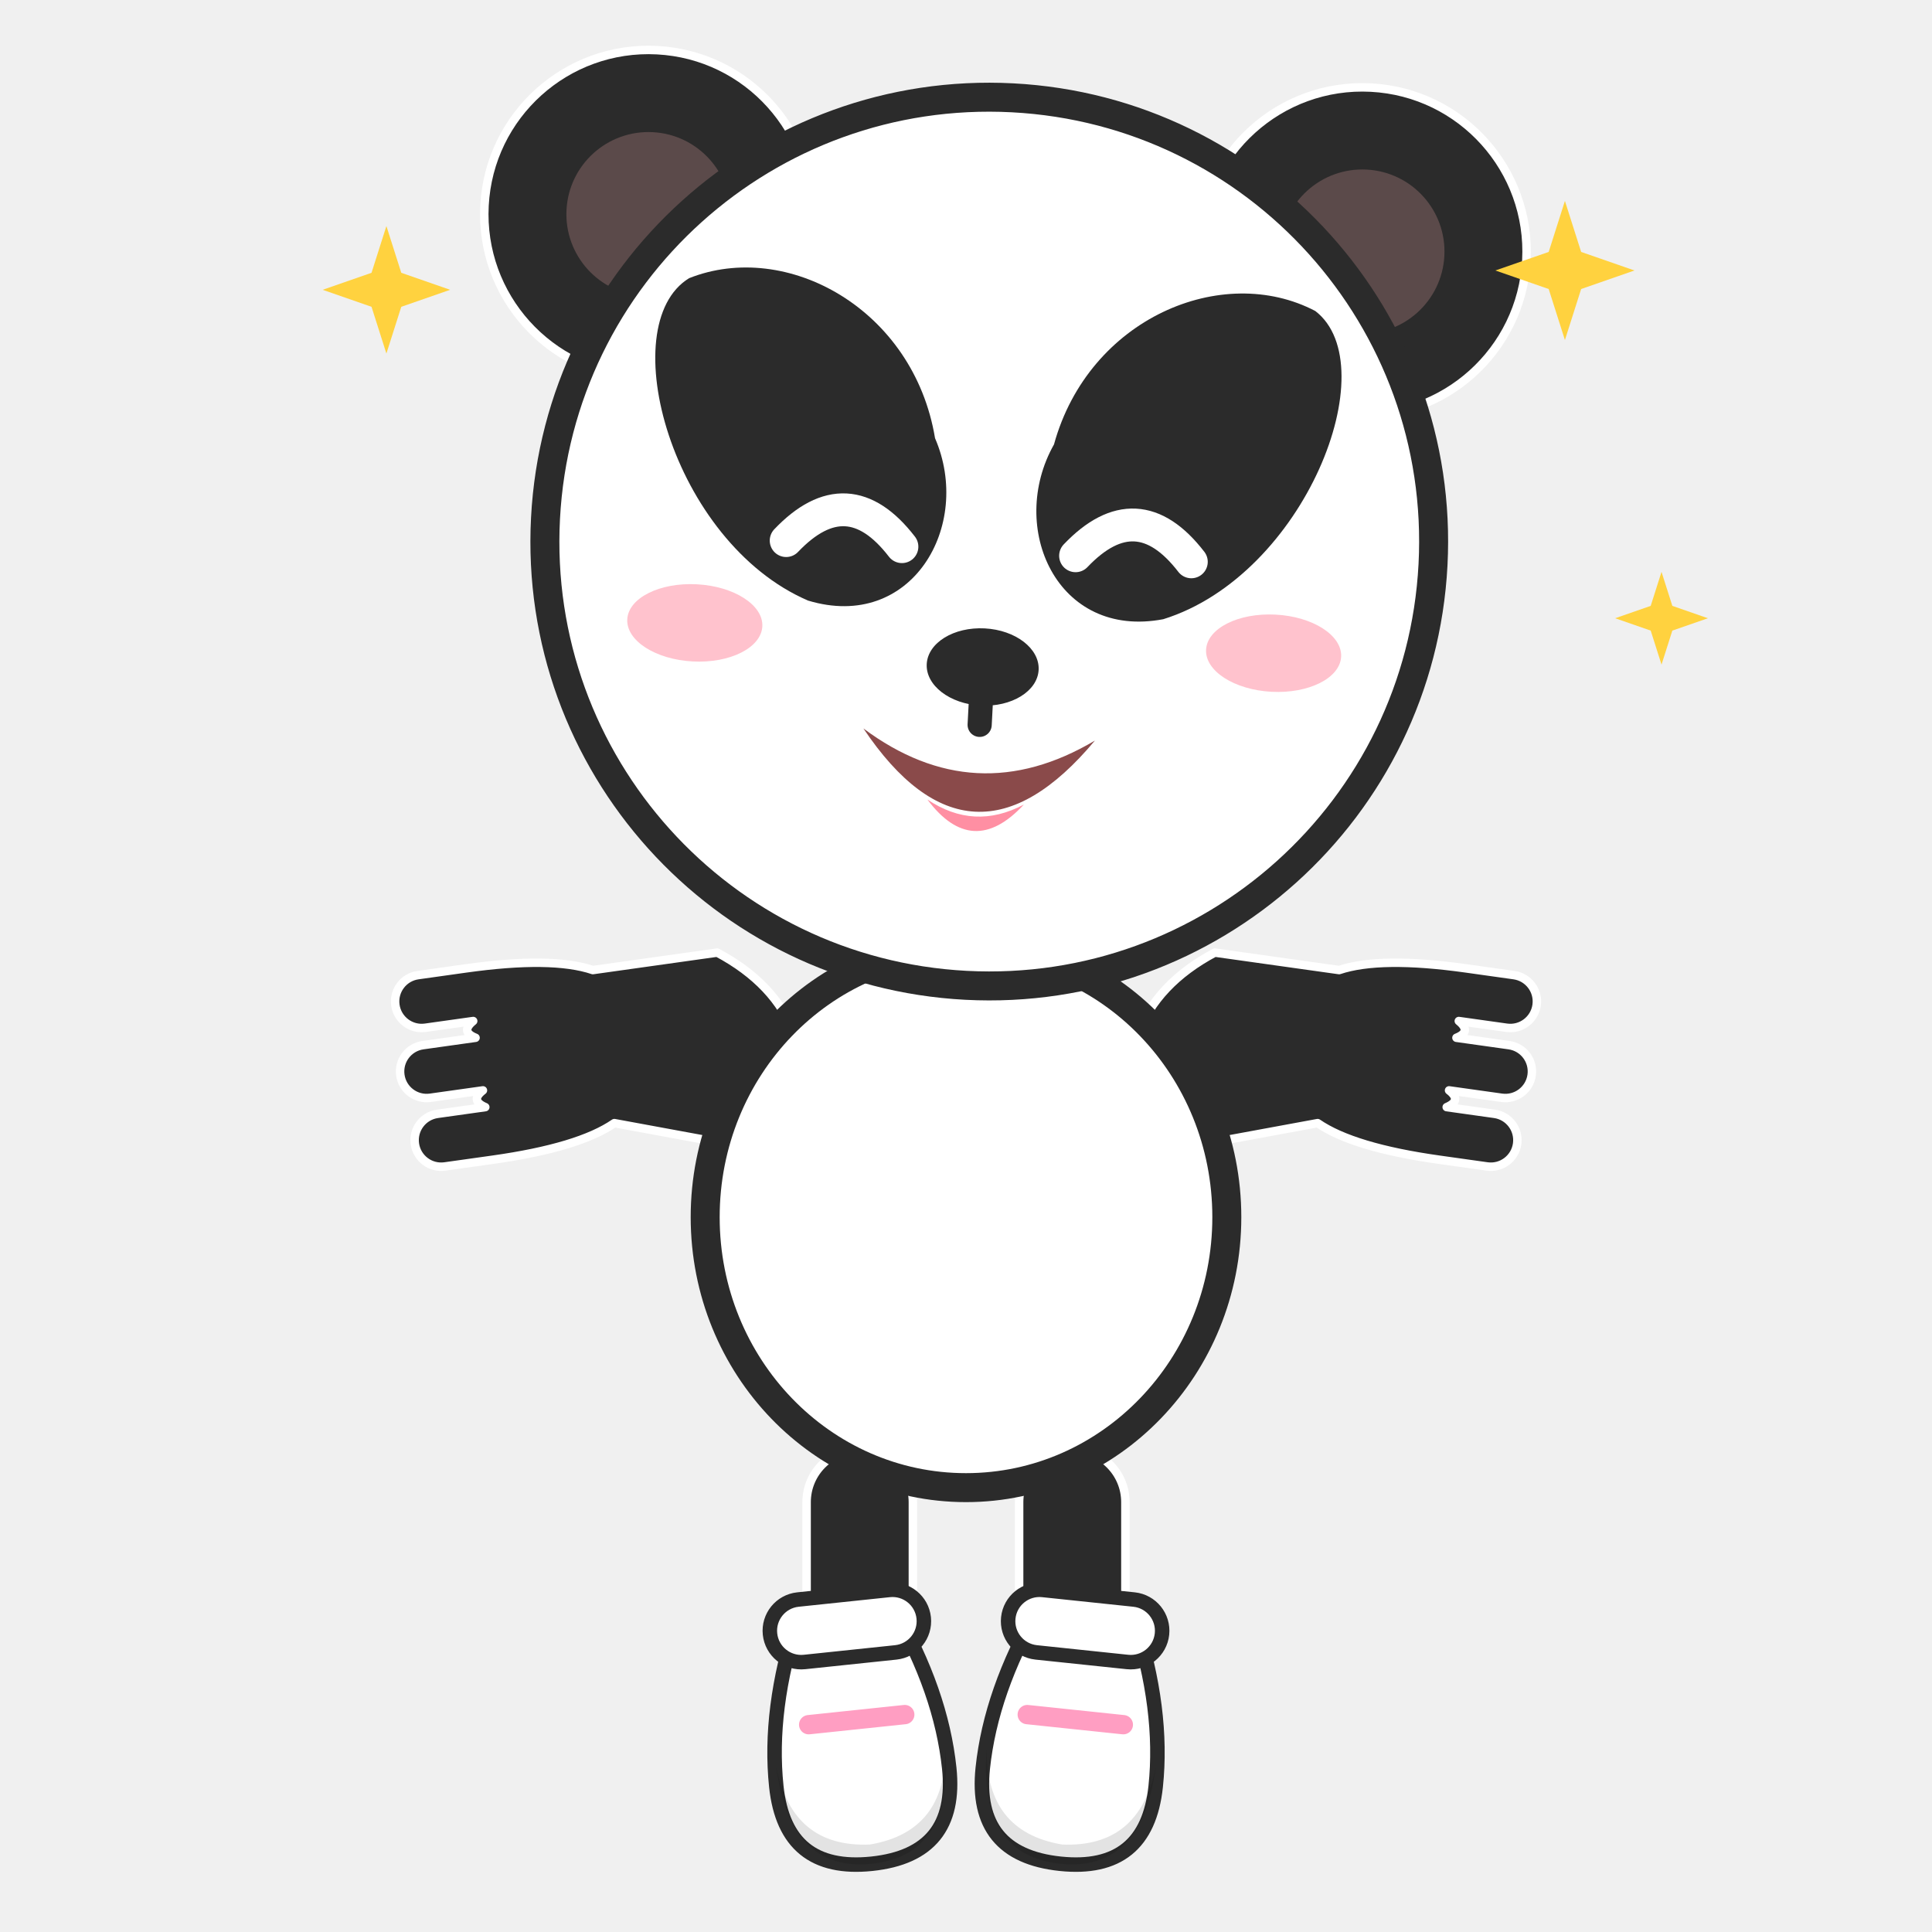
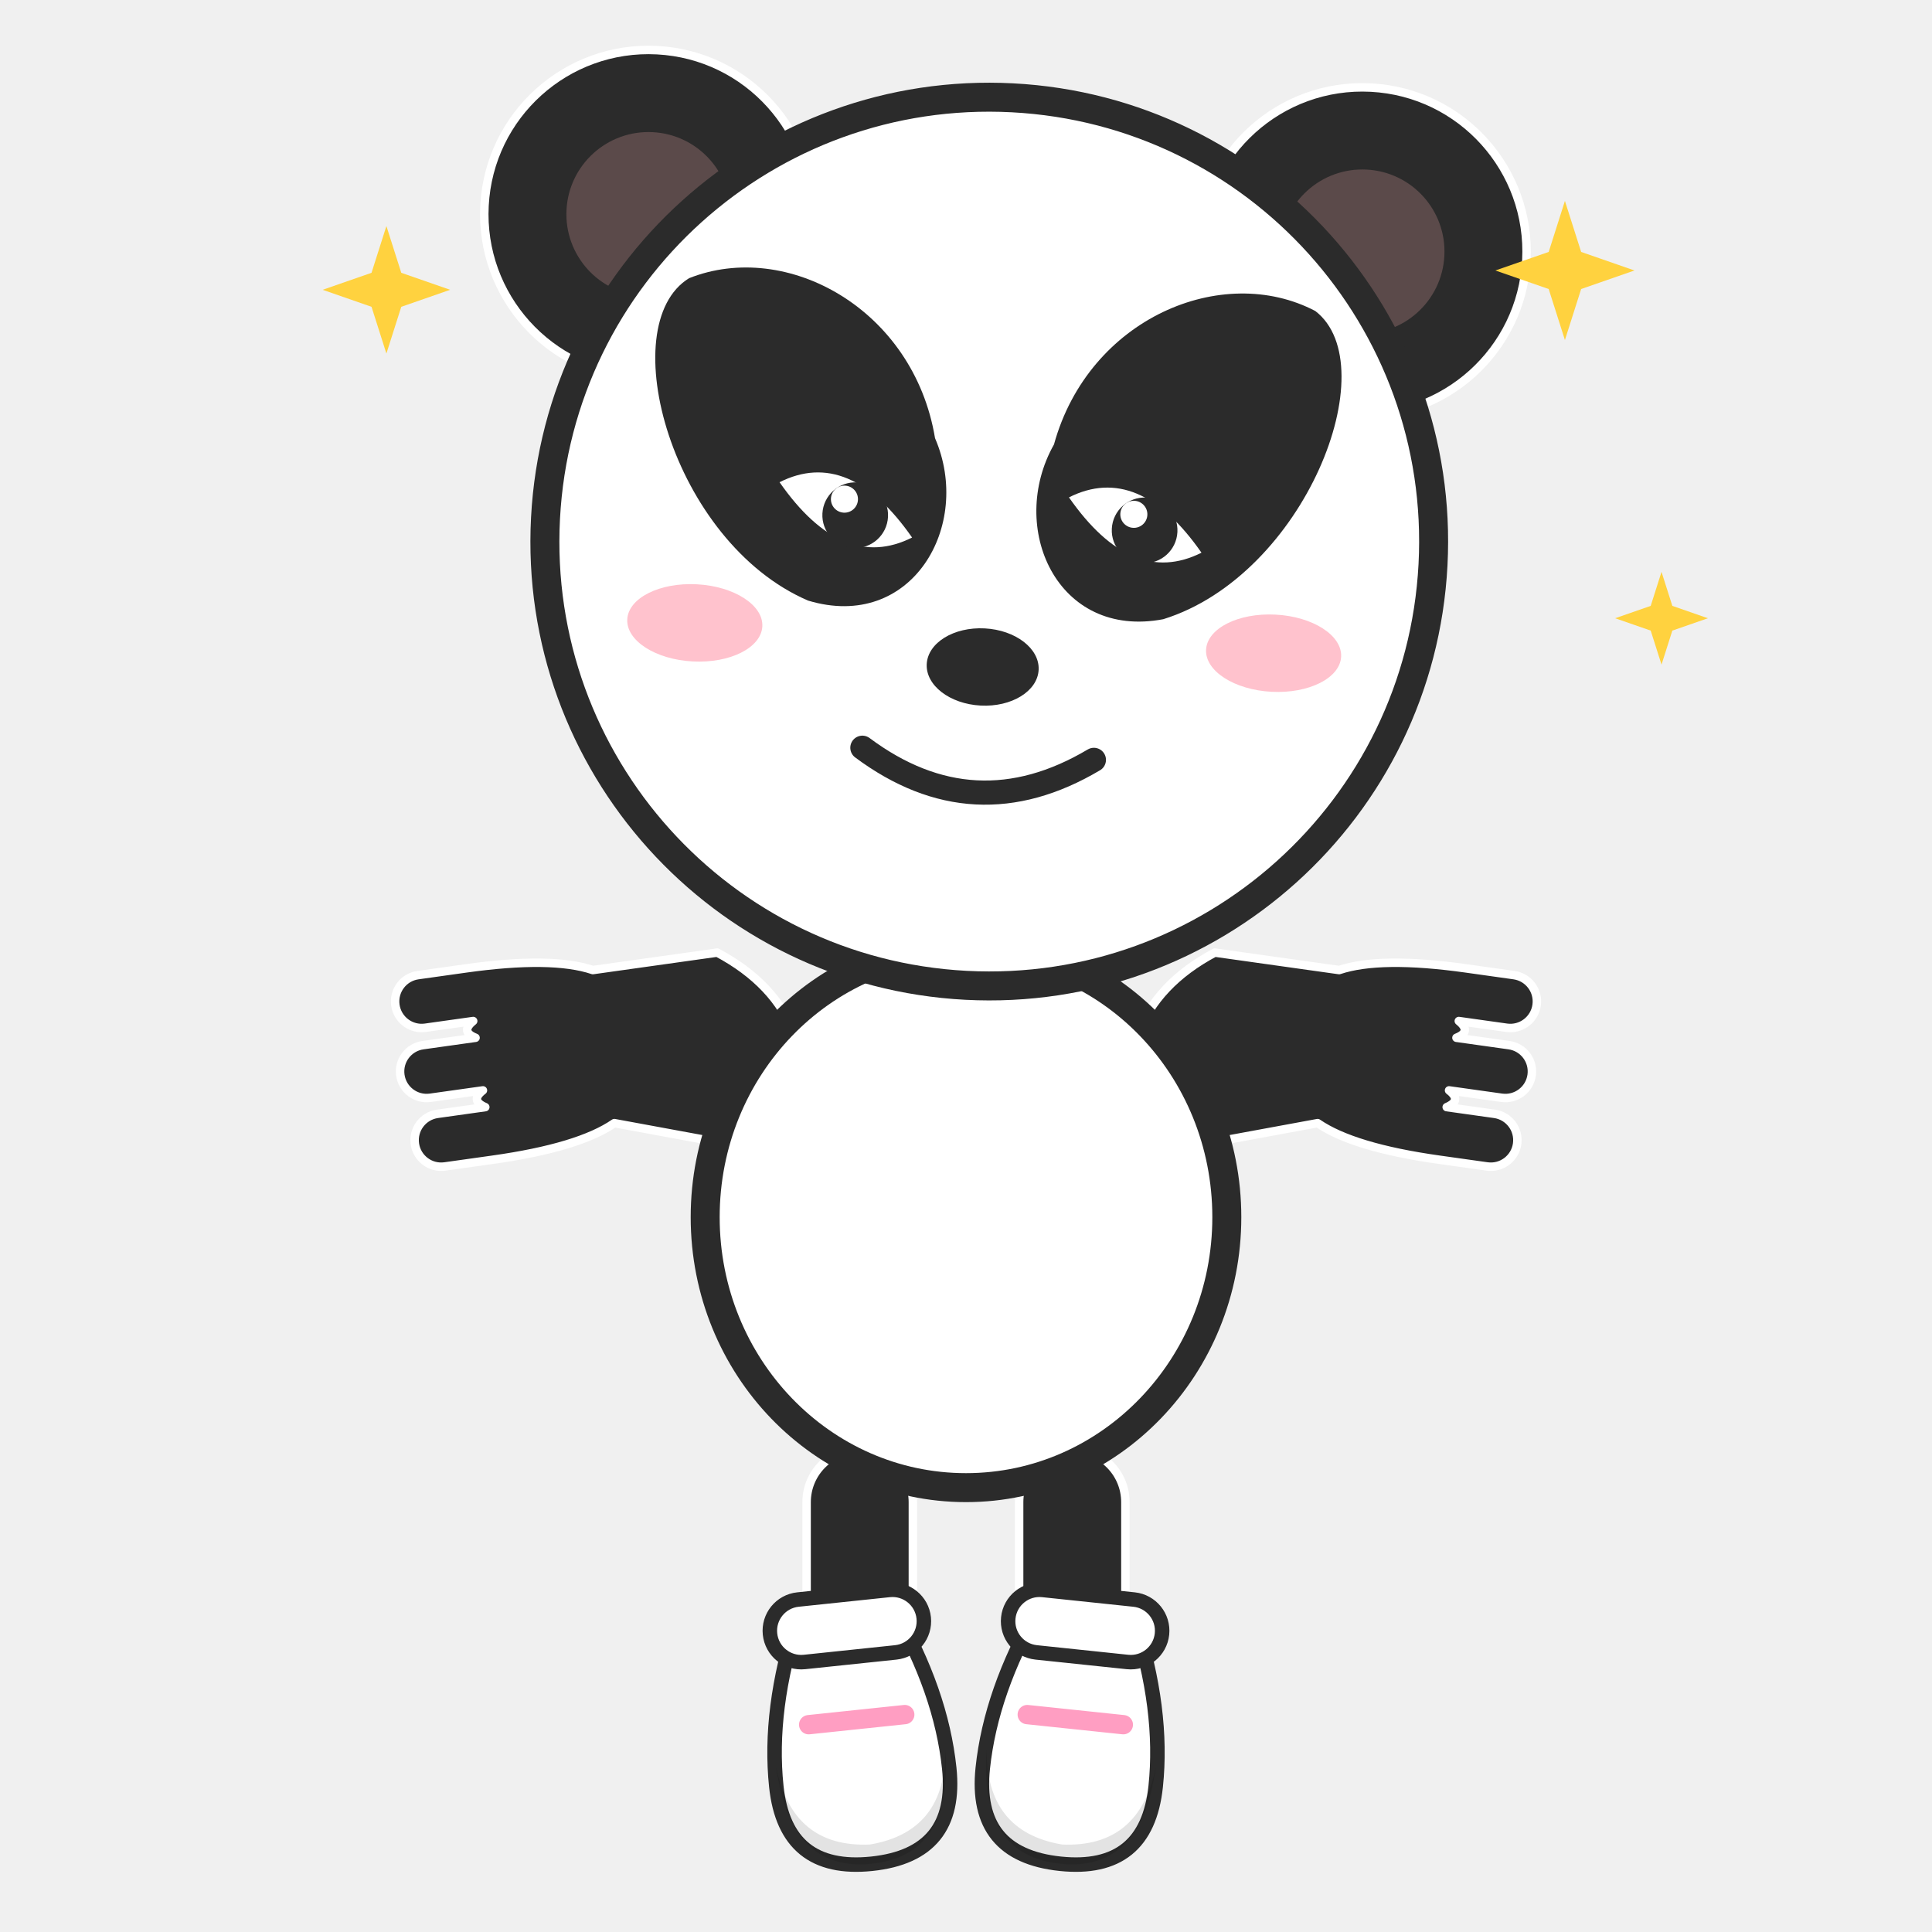
<svg xmlns="http://www.w3.org/2000/svg" viewBox="0 0 200 200" width="200" height="200" role="img" aria-label="Panda feliz">
  <style>
.head{transform-box:view-box;transform-origin:100px 102px;animation:h 1s ease-in-out infinite}
.body{transform-box:fill-box;transform-origin:center;animation:b 1s ease-in-out infinite}
.arm-l{transform-box:view-box;transform-origin:80px 118px;animation:al .5s ease-in-out infinite}
.arm-r{transform-box:view-box;transform-origin:120px 118px;animation:ar .5s ease-in-out infinite}
.foot-l{animation:f .5s ease-in-out infinite}.foot-r{animation:f .5s ease-in-out infinite .25s}
- .eyes{transform-box:fill-box;transform-origin:center;animation:bl 1.6s ease-in-out infinite}
- .mouth{transform-box:fill-box;transform-origin:center;animation:la .5s ease-in-out infinite}
.blush{animation:fl 1.4s ease-in-out infinite}
.extra{transform-box:view-box;transform-origin:center;animation:pop 1.2s ease-in-out infinite}
@keyframes h{0%,100%{transform:rotate(1deg) translateY(0)}50%{transform:rotate(5deg) translateY(-2px)}}
@keyframes b{0%,100%{transform:scaleY(1)}50%{transform:scaleY(1.05)}}
@keyframes al{0%,100%{transform:rotate(-6deg)}50%{transform:rotate(6deg)}}
@keyframes ar{0%,100%{transform:rotate(6deg)}50%{transform:rotate(-6deg)}}
@keyframes f{0%,100%{transform:translateY(0)}50%{transform:translateY(-2px)}}
- @keyframes bl{0%,82%,100%{transform:scaleY(1)}90%{transform:scaleY(.5)}}
- @keyframes la{0%,100%{transform:scaleY(.82)}50%{transform:scaleY(1.1)}}
@keyframes fl{0%,100%{opacity:.6}50%{opacity:.95}}
@keyframes pop{0%,100%{transform:scale(.85);opacity:.5}50%{transform:scale(1.1);opacity:1}}
@media(prefers-reduced-motion:reduce){.panda *{animation:none!important}}</style>
  <defs>
    <g id="foot">
      <path d="M84 170Q80 179 80 187Q80 196 89 196Q98 196 98 187Q98 179 94 170Z" fill="#fff" stroke="#2b2b2b" stroke-width="1.5" />
      <path d="M80.2 185Q80.5 196 89 196Q97.5 196 97.8 185Q97 193.5 89 194Q81 193.5 80.2 185Z" fill="#000" opacity="0.11" />
      <rect x="81" y="168" width="16" height="6.5" rx="3.25" fill="#fff" stroke="#2b2b2b" stroke-width="1.5" />
      <path d="M84 181H94" fill="none" stroke="#ff9ec2" stroke-width="2" stroke-linecap="round" />
    </g>
    <path id="patch" d="M71 29C63 33 67 55 80 62C90 66 97 56 94 47C93 34 81 26 71 29Z" fill="#2b2b2b" />
    <path id="spark" d="M0 -6 L1.4 -1.6 L6 0 L1.4 1.6 L0 6 L-1.4 1.6 L-6 0 L-1.4 -1.6 Z" />
    <path id="arm" d="M82 116Q68 110 60 121L60 134Q58 138 58 147L58 152A2.75 2.75 0 0 0 63.5 152L63.5 147Q64.4 148.5 65.25 147L65.25 152.5A2.75 2.75 0 0 0 70.75 152.5L70.75 147Q71.6 148.5 72.5 147L72.5 152A2.75 2.75 0 0 0 78 152L78 147Q78 138 76 134L82 116Z" />
  </defs>
  <g class="panda" data-emotion="feliz" fill="#2b2b2b" stroke-linejoin="round">
    <g class="legs" stroke="#fff" stroke-width="0.875">
      <rect x="83.5" y="150" width="11" height="30" rx="5.5" />
      <rect x="105.5" y="150" width="11" height="30" rx="5.5" />
    </g>
    <g class="foot-l">
      <use href="#foot" transform="translate(0 -3) rotate(-6 89 184)" />
    </g>
    <g class="foot-r">
      <use href="#foot" transform="matrix(-1 0 0 1 200 0) translate(0 -3) rotate(-6 89 184)" />
    </g>
    <g class="arms" stroke="#fff" stroke-width="0.875">
      <g class="arm-l">
        <g transform="rotate(82 80 118)">
          <use href="#arm" />
        </g>
      </g>
      <g class="arm-r">
        <g transform="matrix(-1 0 0 1 200 0) rotate(82 80 118)">
          <use href="#arm" />
        </g>
      </g>
    </g>
    <ellipse class="body" cx="100" cy="126" rx="27" ry="28" fill="#fff" stroke="#2b2b2b" stroke-width="3" />
    <g class="head" transform="rotate(3 100 102)">
      <g class="ears" stroke="#fff" stroke-width="0.875">
        <circle cx="63" cy="24" r="17" />
        <circle cx="137" cy="24" r="17" />
      </g>
      <circle cx="63" cy="24" r="8.5" fill="#5b4a4a" />
      <circle cx="137" cy="24" r="8.5" fill="#5b4a4a" />
      <circle class="skull" cx="100" cy="56" r="46" fill="#fff" stroke="#2b2b2b" stroke-width="3" />
      <g class="patches">
        <use href="#patch" transform="translate(85 50) scale(1.04) rotate(-8) translate(-85 -50)" />
        <use href="#patch" transform="matrix(-1 0 0 1 200 0) translate(85 50) scale(1.04) rotate(-8) translate(-85 -50)" />
      </g>
-       <g class="eyes" fill="none" stroke="#fff" stroke-width="3.4" stroke-linecap="round">
-         <path d="M79 57 Q85 50 91 57" />
-         <path d="M109 57 Q115 50 121 57" />
+       <g class="eyes">
+         <path d="M78 51 Q85 47 92 56 Q85 60 78 51 Z" fill="#fff" />
+         <path d="M108 51 Q115 47 122 56 Q115 60 108 51 Z" fill="#fff" />
+         <circle cx="86" cy="54" r="3.4" fill="#2b2b2b" />
+         <circle cx="116" cy="54" r="3.4" fill="#2b2b2b" />
+         <circle cx="84.8" cy="52.4" r="1.4" fill="#fff" />
+         <circle cx="114.8" cy="52.4" r="1.4" fill="#fff" />
      </g>
      <ellipse class="nose" cx="100" cy="69" rx="5.8" ry="4" />
      <g class="mouth">
-         <path d="M100 73 V75" fill="none" stroke="#2b2b2b" stroke-width="2.5" stroke-linecap="round" />
-         <path d="M88 76 Q100 92 112 76 Q100 84 88 76 Z" fill="#8a4a4a" />
-         <path d="M95 83 Q100 89 105 83 Q100 86 95 83 Z" fill="#ff8fa3" />
+         <path d="M88 78 Q100 86 112 78" fill="none" stroke="#2b2b2b" stroke-width="2.5" stroke-linecap="round" />
      </g>
      <g class="blush" fill="#ffb3c1" opacity="0.8">
        <ellipse cx="70" cy="66" rx="7" ry="4" />
        <ellipse cx="130" cy="66" rx="7" ry="4" />
      </g>
    </g>
    <g class="extra" fill="#ffd23f">
      <use href="#spark" transform="translate(40 30) scale(1.1)" />
      <use href="#spark" transform="translate(162 28) scale(1.2)" />
      <use href="#spark" transform="translate(172 64) scale(0.8)" />
    </g>
  </g>
</svg>
